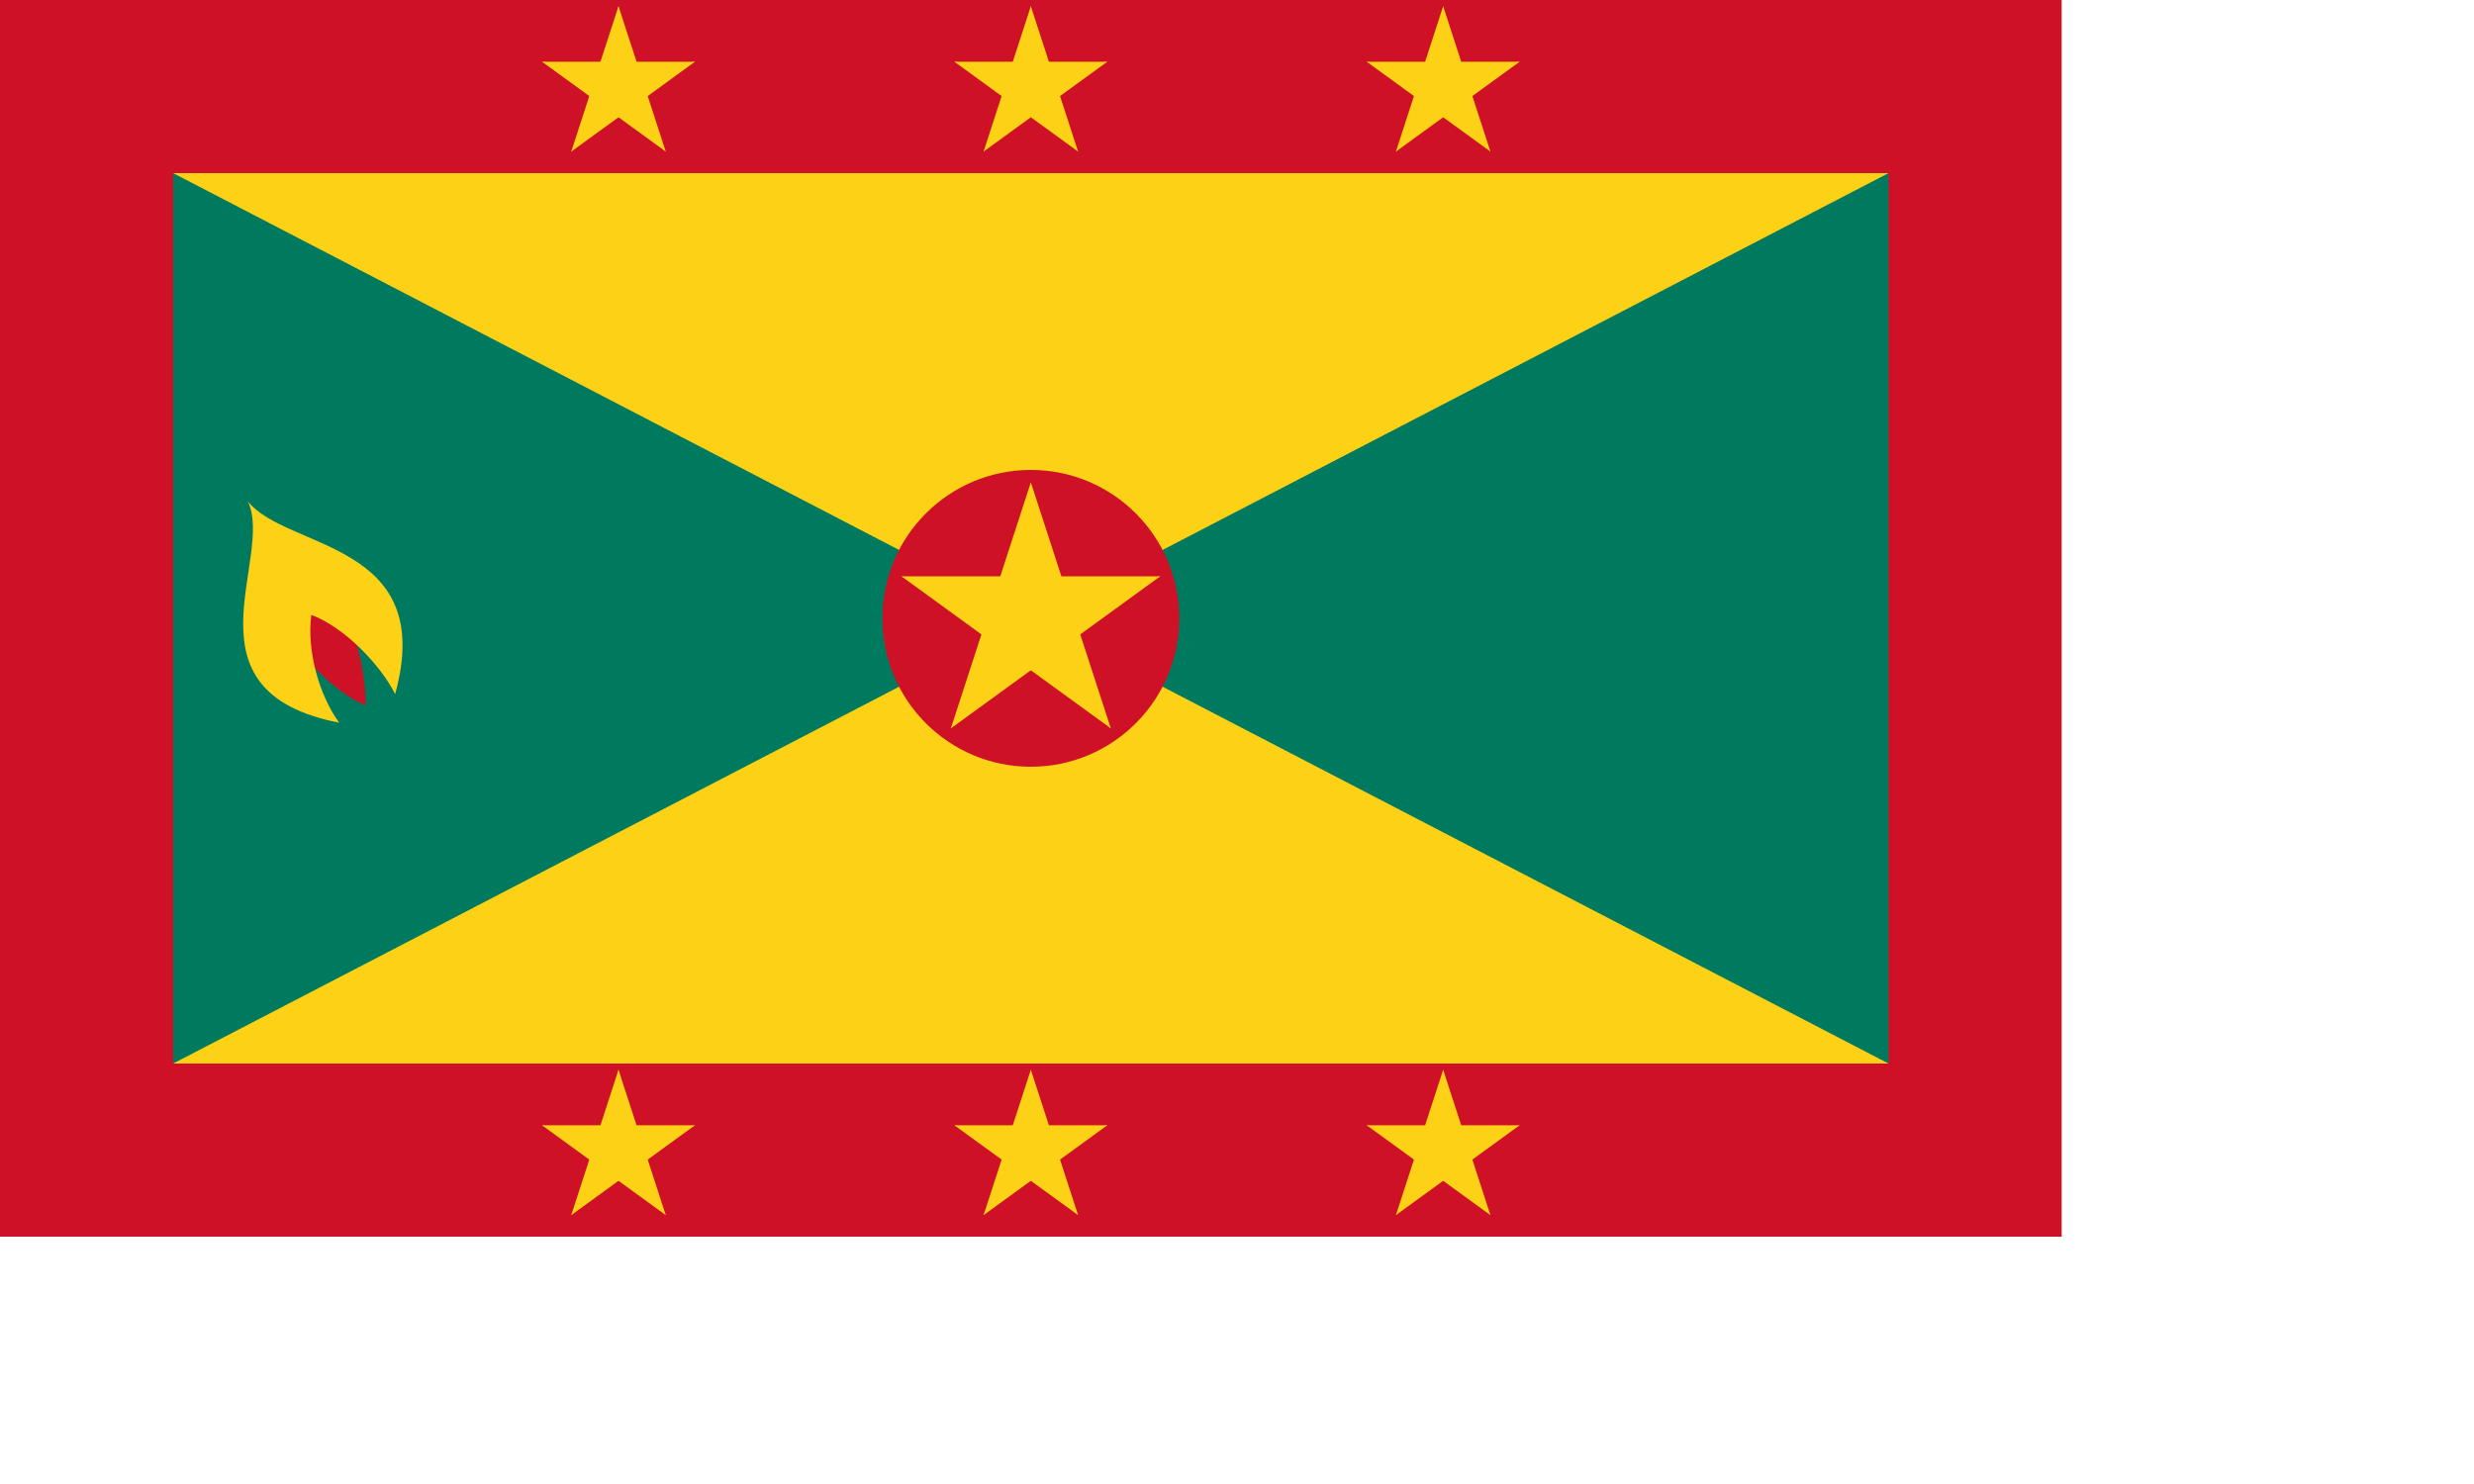
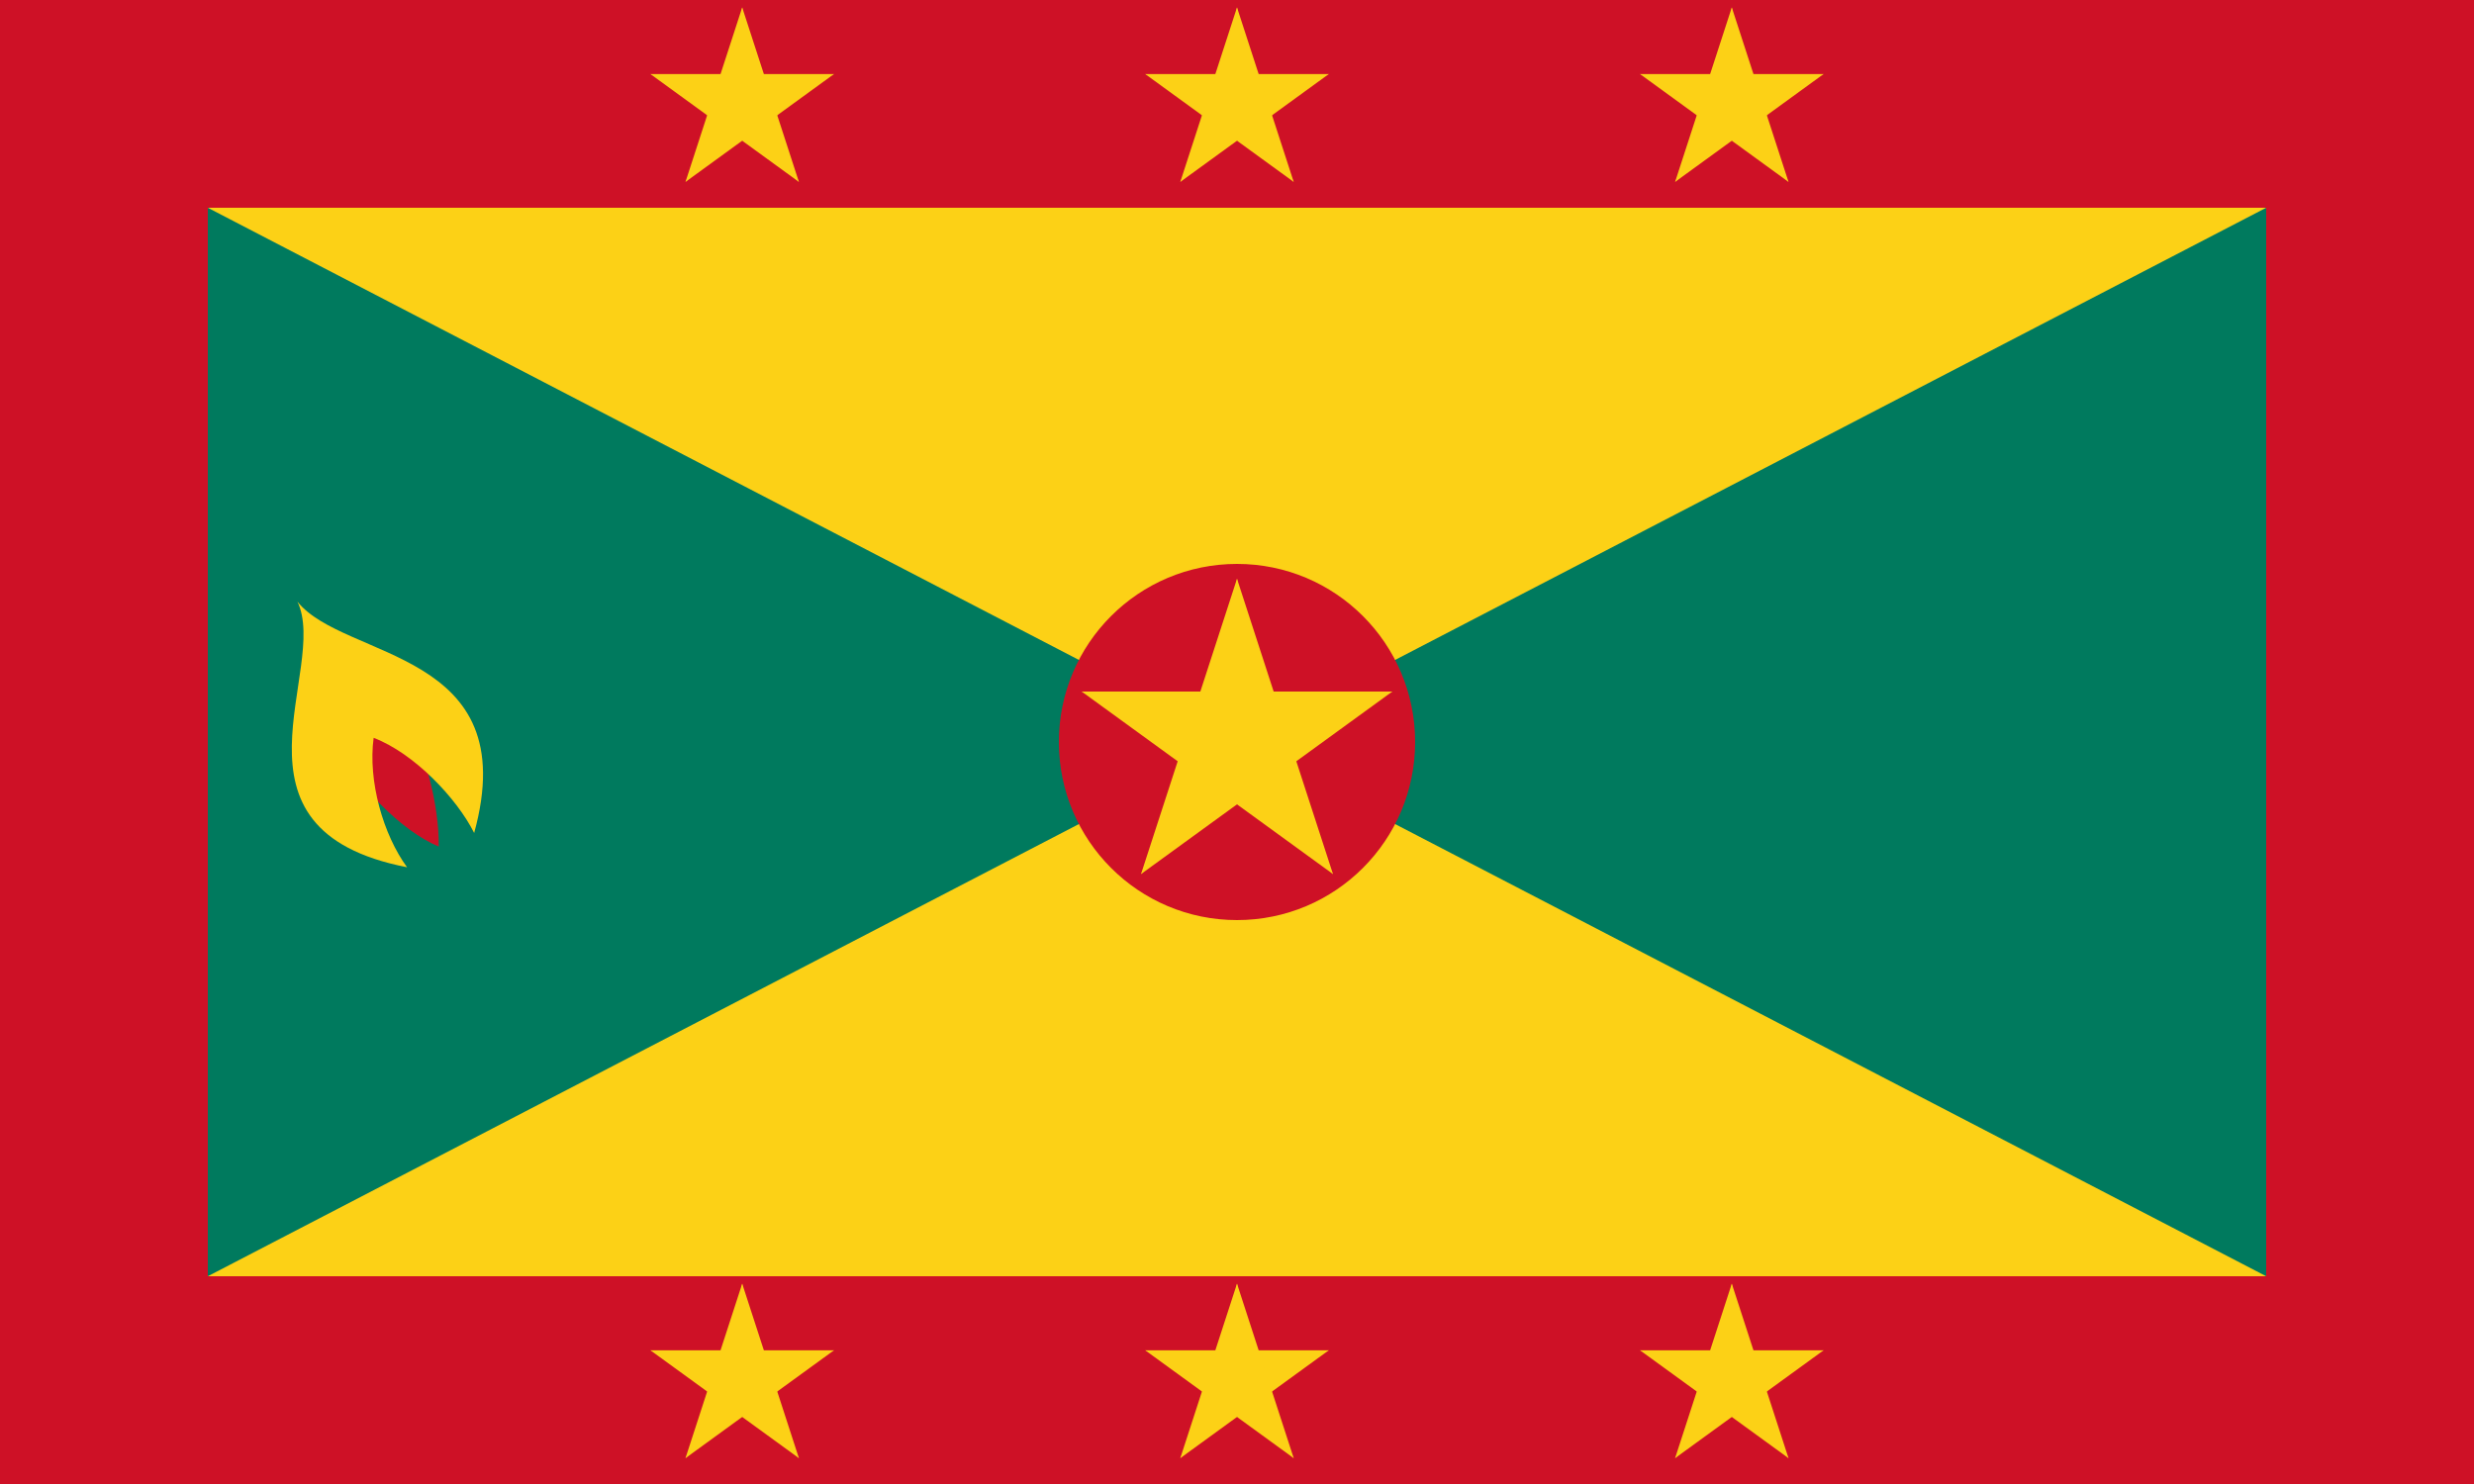
- <svg xmlns="http://www.w3.org/2000/svg" xmlns:xlink="http://www.w3.org/1999/xlink" width="600" height="360" viewBox="0 0 600 360">
+ <svg xmlns="http://www.w3.org/2000/svg" xmlns:xlink="http://www.w3.org/1999/xlink" width="500" height="300" viewBox="0 0 500 300">
  <defs>
    <g id="grd_c">
      <g id="grd_b">
        <path id="grd_a" d="M0-1v1h.5" transform="rotate(18 0 -1)" fill="#fcd116" />
        <use xlink:href="#grd_a" transform="scale(-1 1)" />
      </g>
      <use xlink:href="#grd_b" transform="rotate(72)" />
      <use xlink:href="#grd_b" transform="rotate(144)" />
      <use xlink:href="#grd_b" transform="rotate(216)" />
      <use xlink:href="#grd_b" transform="rotate(288)" />
    </g>
  </defs>
  <path fill="#ce1126" d="M0 0h500v300H0z" />
  <path fill="#007a5e" d="M42 42h416v216H42z" />
  <path d="M42 42h416L42 258h416z" fill="#fcd116" />
  <circle cx="250" cy="150" r="36" fill="#ce1126" />
  <use xlink:href="#grd_c" transform="matrix(33 0 0 33 250 150)" />
  <use xlink:href="#grd_d" x="-100" />
  <use id="grd_d" xlink:href="#grd_c" transform="matrix(19.5 0 0 19.5 250 21)" />
  <use xlink:href="#grd_d" x="100" />
  <use xlink:href="#grd_d" x="-100" y="258" />
  <use xlink:href="#grd_d" y="258" />
  <use xlink:href="#grd_d" x="100" y="258" />
  <path d="M67.749 150.41c4.504 8.39 13.265 17.52 20.916 20.73.123-8.52-2.9-19.44-7.034-28.14l-13.882 7.41z" fill="#ce1126" />
  <path d="M60.112 121.63c6.529 13.61-16.933 46.08 22.156 53.69-4.822-6.58-7.931-17.44-6.755-26.16 8.201 3.12 16.83 12.25 20.317 19.23 10.23-37.15-26.24-34.89-35.718-46.76z" fill="#fcd116" />
</svg>
